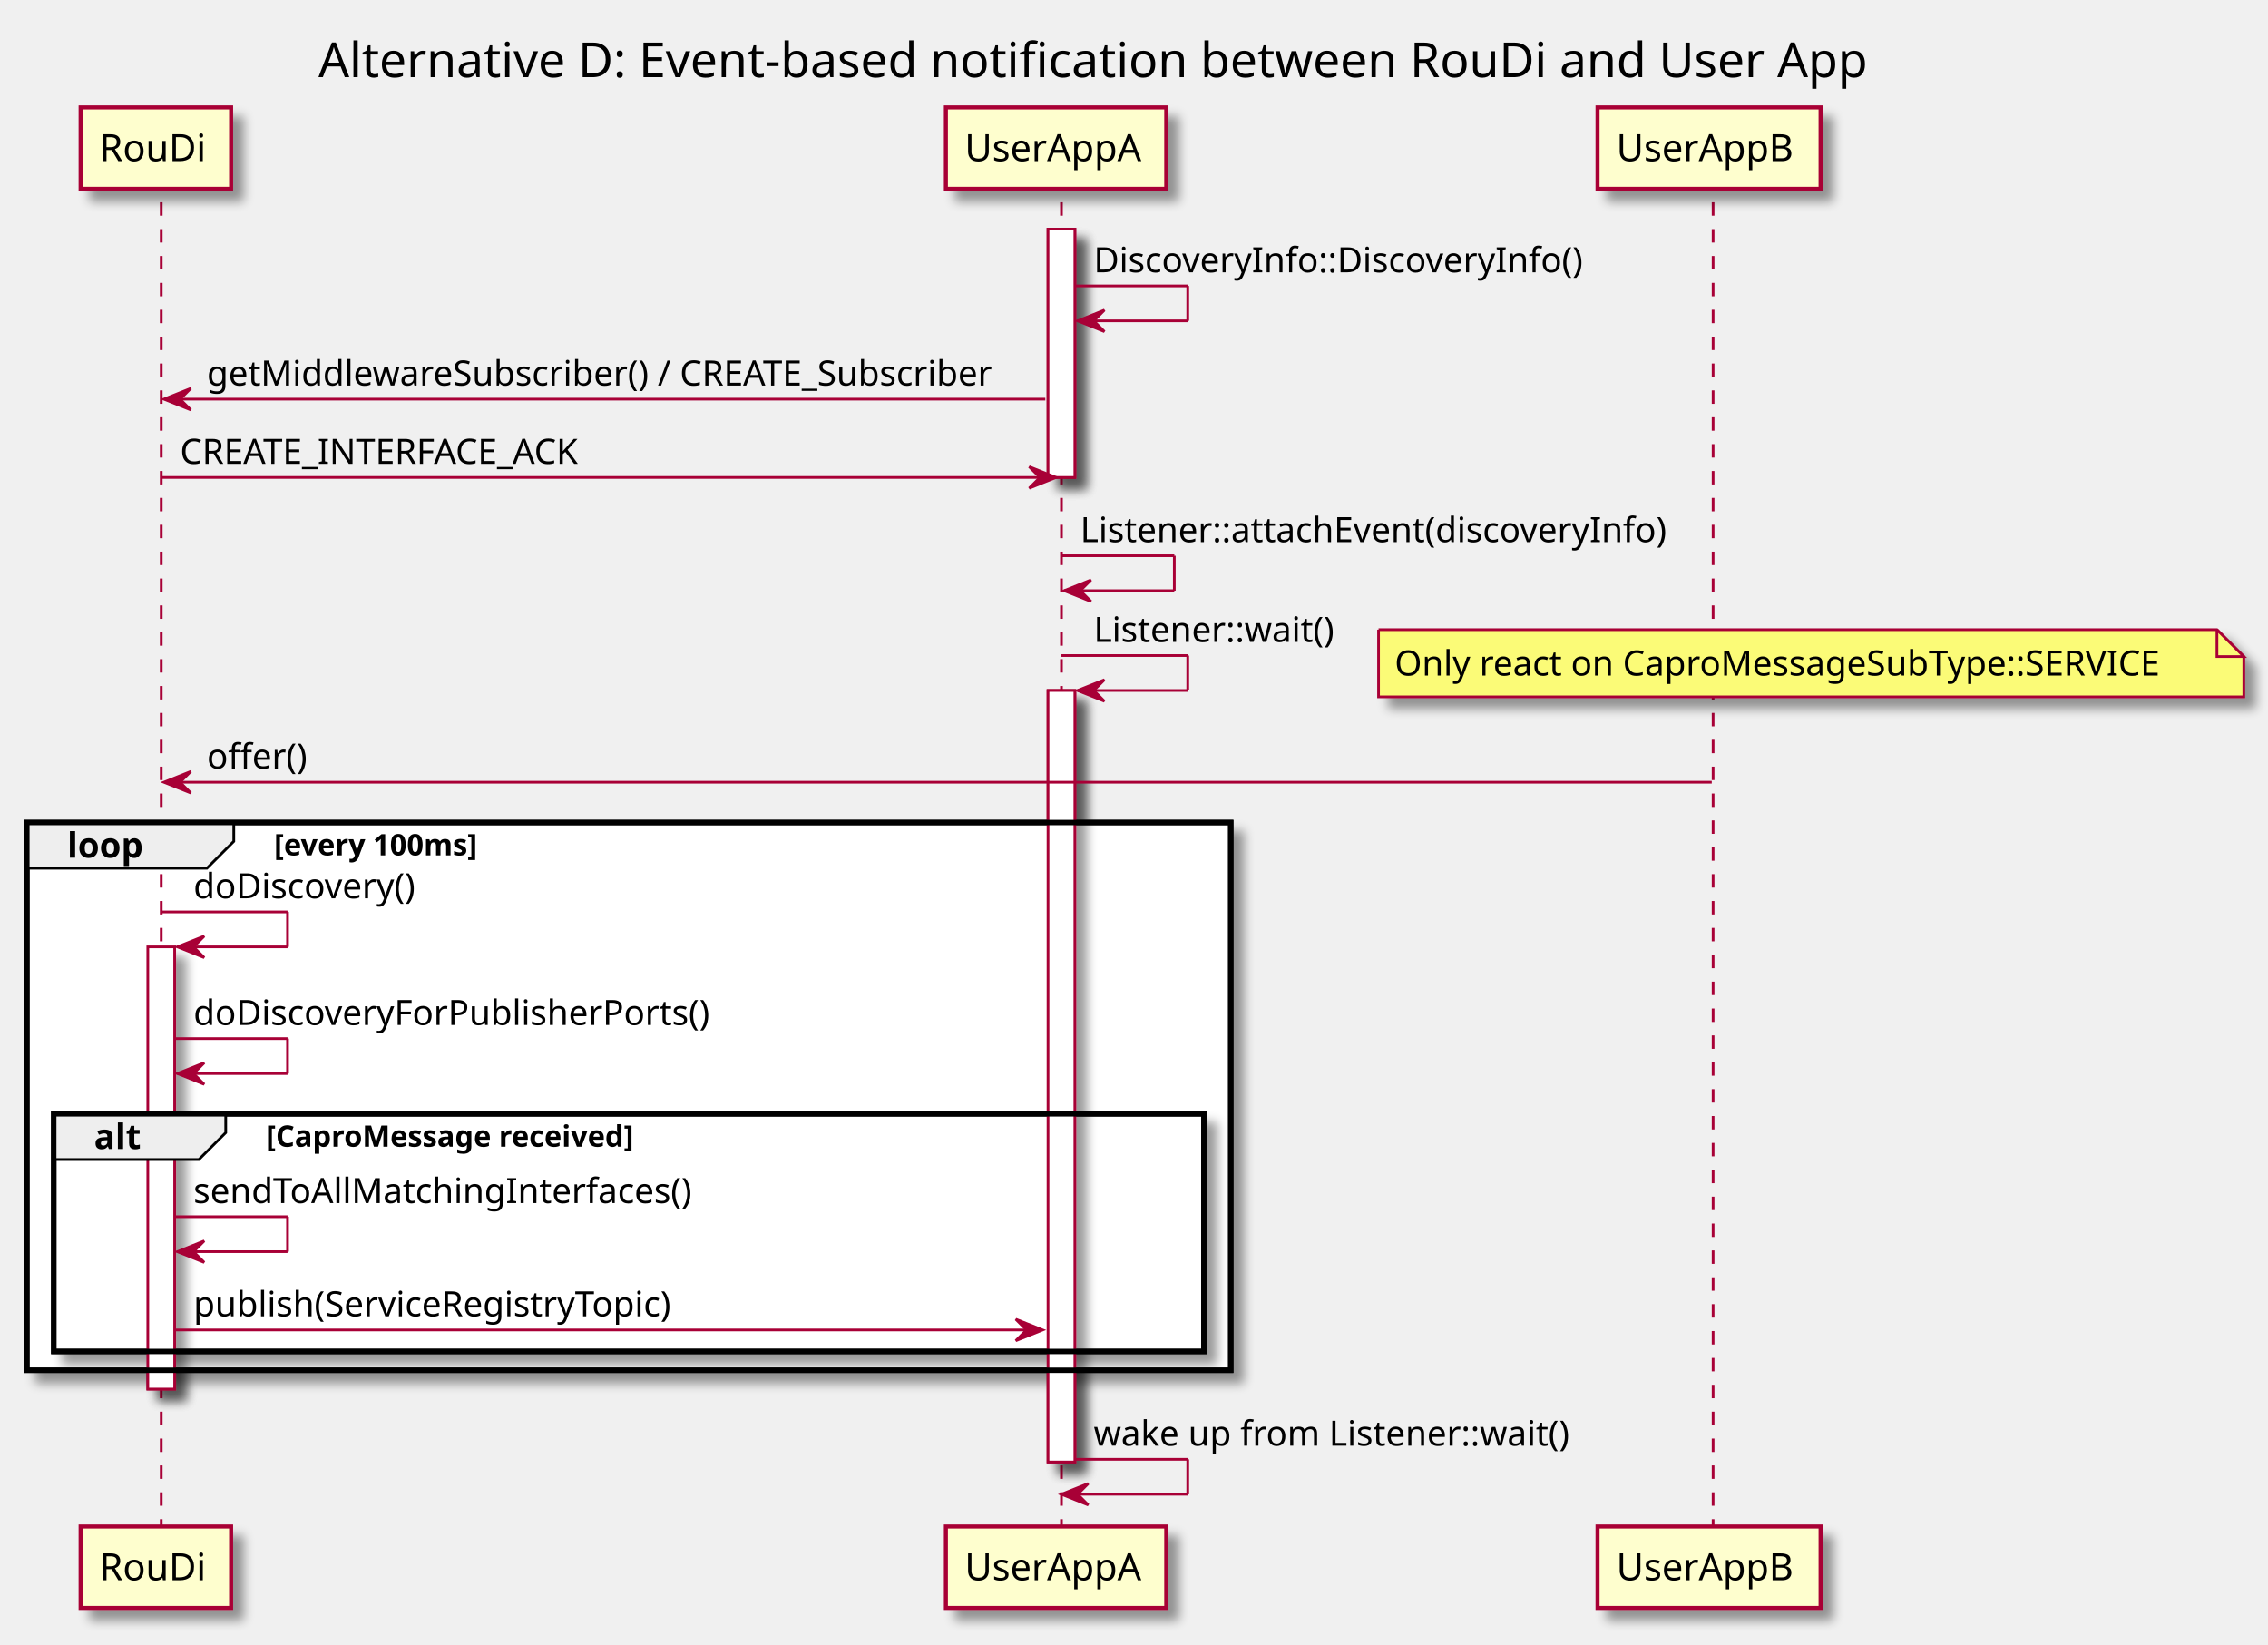
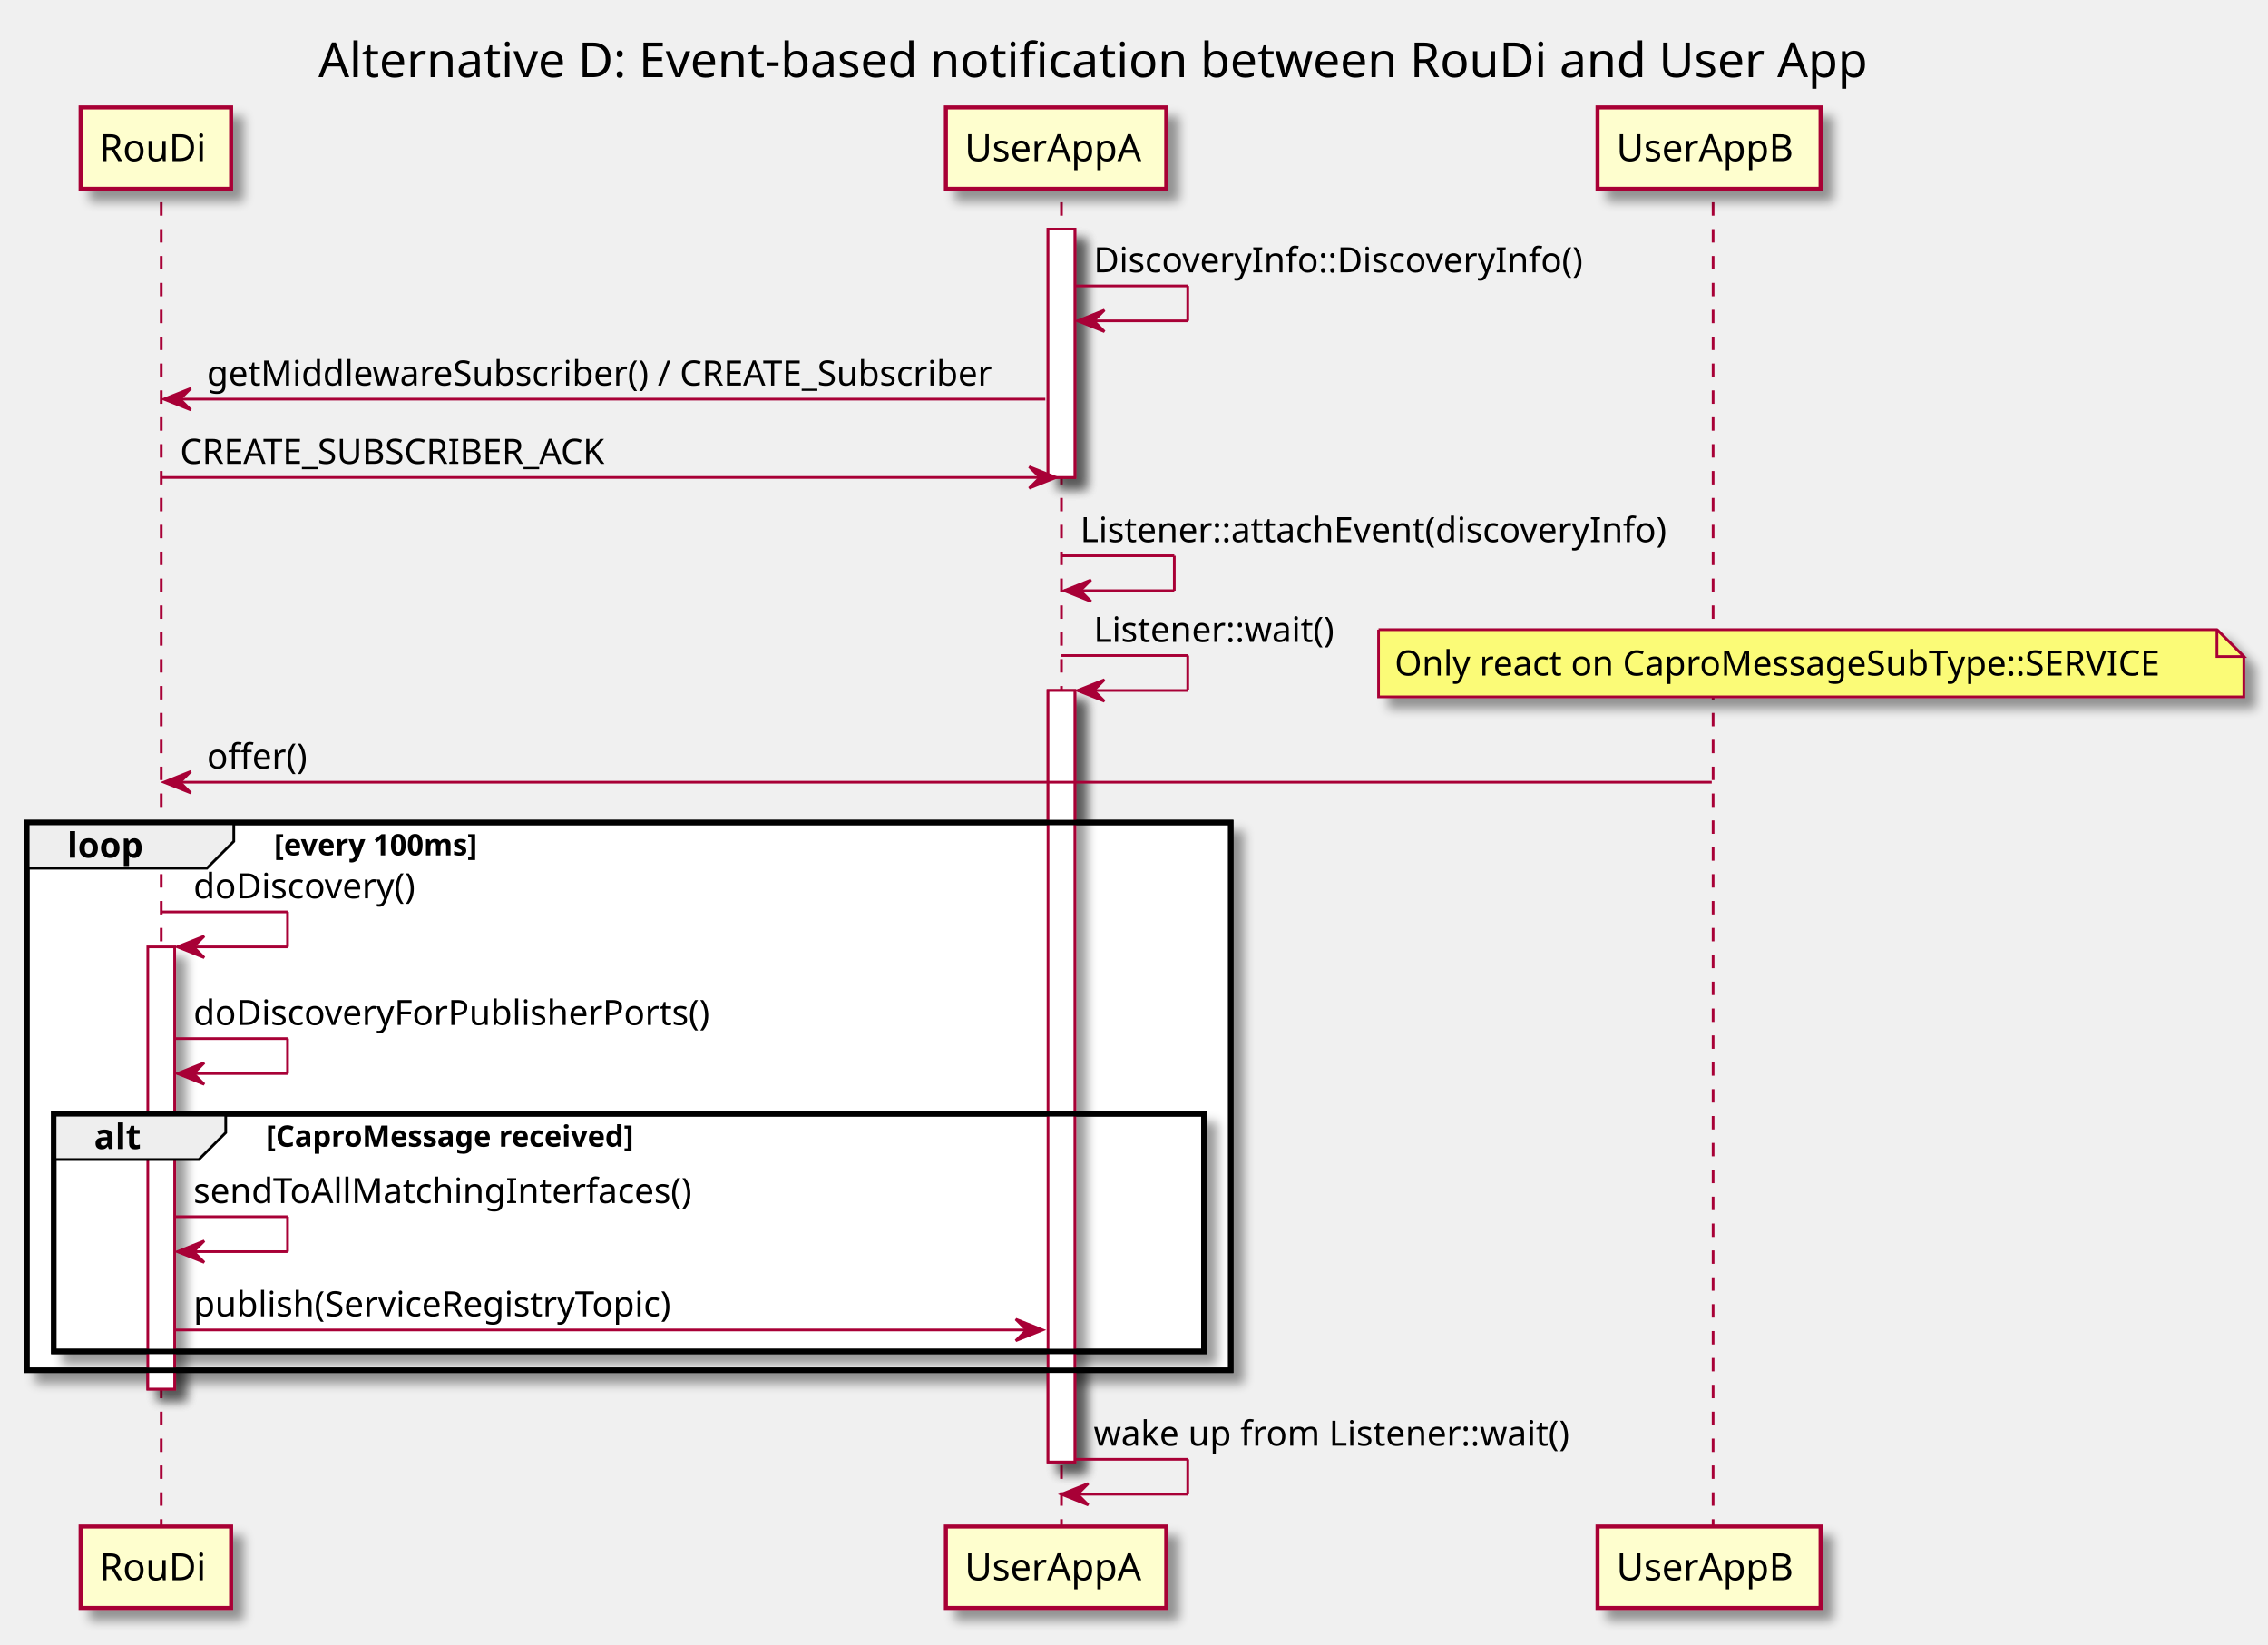
<svg xmlns="http://www.w3.org/2000/svg" contentScriptType="application/ecmascript" contentStyleType="text/css" height="612px" preserveAspectRatio="none" style="width:844px;height:612px;" version="1.1" viewBox="0 0 844 612" width="844px" zoomAndPan="magnify">
  <defs>
-     <filter height="300%" id="flsnteb18i32f" width="300%" x="-1" y="-1">
+     <filter height="300%" id="f1ns9pxqims5uk" width="300%" x="-1" y="-1">
      <feGaussianBlur result="blurOut" stdDeviation="2.0" />
      <feColorMatrix in="blurOut" result="blurOut2" type="matrix" values="0 0 0 0 0 0 0 0 0 0 0 0 0 0 0 0 0 0 .4 0" />
      <feOffset dx="4.0" dy="4.0" in="blurOut2" result="blurOut3" />
      <feBlend in="SourceGraphic" in2="blurOut3" mode="normal" />
    </filter>
  </defs>
  <g>
    <text fill="#000000" font-family="sans-serif" font-size="18" lengthAdjust="spacing" textLength="612" x="118.5" y="28.708">Alternative D: Event-based notification between RouDi and User App</text>
-     <rect fill="#FFFFFF" filter="url(#flsnteb18i32f)" height="164.531" style="stroke:#A80036;stroke-width:1.0;" width="10" x="55" y="352.312" />
-     <rect fill="#FFFFFF" filter="url(#flsnteb18i32f)" height="92.398" style="stroke:#A80036;stroke-width:1.0;" width="10" x="390" y="85.25" />
-     <rect fill="#FFFFFF" filter="url(#flsnteb18i32f)" height="287.062" style="stroke:#A80036;stroke-width:1.0;" width="10" x="390" y="256.914" />
-     <rect fill="#FFFFFF" filter="url(#flsnteb18i32f)" height="203.797" style="stroke:#000000;stroke-width:2.0;" width="448" x="10" y="306.047" />
-     <rect fill="#FFFFFF" filter="url(#flsnteb18i32f)" height="88.398" style="stroke:#000000;stroke-width:2.0;" width="428" x="20" y="414.445" />
+     <rect fill="#FFFFFF" filter="url(#f1ns9pxqims5uk)" height="164.531" style="stroke:#A80036;stroke-width:1.0;" width="10" x="55" y="352.312" />
+     <rect fill="#FFFFFF" filter="url(#f1ns9pxqims5uk)" height="92.398" style="stroke:#A80036;stroke-width:1.0;" width="10" x="390" y="85.25" />
+     <rect fill="#FFFFFF" filter="url(#f1ns9pxqims5uk)" height="287.062" style="stroke:#A80036;stroke-width:1.0;" width="10" x="390" y="256.914" />
+     <rect fill="#FFFFFF" filter="url(#f1ns9pxqims5uk)" height="203.797" style="stroke:#000000;stroke-width:2.0;" width="448" x="10" y="306.047" />
+     <rect fill="#FFFFFF" filter="url(#f1ns9pxqims5uk)" height="88.398" style="stroke:#000000;stroke-width:2.0;" width="428" x="20" y="414.445" />
    <line style="stroke:#A80036;stroke-width:1.0;stroke-dasharray:5.0,5.0;" x1="60" x2="60" y1="75.25" y2="568.977" />
    <line style="stroke:#A80036;stroke-width:1.0;stroke-dasharray:5.0,5.0;" x1="395" x2="395" y1="75.25" y2="568.977" />
    <line style="stroke:#A80036;stroke-width:1.0;stroke-dasharray:5.0,5.0;" x1="637.5" x2="637.5" y1="75.25" y2="568.977" />
-     <rect fill="#FEFECE" filter="url(#flsnteb18i32f)" height="30.297" style="stroke:#A80036;stroke-width:1.5;" width="56" x="30" y="39.953" />
+     <rect fill="#FEFECE" filter="url(#f1ns9pxqims5uk)" height="30.297" style="stroke:#A80036;stroke-width:1.5;" width="56" x="30" y="39.953" />
    <text fill="#000000" font-family="sans-serif" font-size="14" lengthAdjust="spacing" textLength="42" x="37" y="59.948">RouDi</text>
-     <rect fill="#FEFECE" filter="url(#flsnteb18i32f)" height="30.297" style="stroke:#A80036;stroke-width:1.5;" width="56" x="30" y="567.977" />
+     <rect fill="#FEFECE" filter="url(#f1ns9pxqims5uk)" height="30.297" style="stroke:#A80036;stroke-width:1.5;" width="56" x="30" y="567.977" />
    <text fill="#000000" font-family="sans-serif" font-size="14" lengthAdjust="spacing" textLength="42" x="37" y="587.972">RouDi</text>
-     <rect fill="#FEFECE" filter="url(#flsnteb18i32f)" height="30.297" style="stroke:#A80036;stroke-width:1.5;" width="82" x="352" y="39.953" />
+     <rect fill="#FEFECE" filter="url(#f1ns9pxqims5uk)" height="30.297" style="stroke:#A80036;stroke-width:1.5;" width="82" x="352" y="39.953" />
    <text fill="#000000" font-family="sans-serif" font-size="14" lengthAdjust="spacing" textLength="68" x="359" y="59.948">UserAppA</text>
-     <rect fill="#FEFECE" filter="url(#flsnteb18i32f)" height="30.297" style="stroke:#A80036;stroke-width:1.5;" width="82" x="352" y="567.977" />
+     <rect fill="#FEFECE" filter="url(#f1ns9pxqims5uk)" height="30.297" style="stroke:#A80036;stroke-width:1.5;" width="82" x="352" y="567.977" />
    <text fill="#000000" font-family="sans-serif" font-size="14" lengthAdjust="spacing" textLength="68" x="359" y="587.972">UserAppA</text>
-     <rect fill="#FEFECE" filter="url(#flsnteb18i32f)" height="30.297" style="stroke:#A80036;stroke-width:1.5;" width="83" x="594.5" y="39.953" />
+     <rect fill="#FEFECE" filter="url(#f1ns9pxqims5uk)" height="30.297" style="stroke:#A80036;stroke-width:1.5;" width="83" x="594.5" y="39.953" />
    <text fill="#000000" font-family="sans-serif" font-size="14" lengthAdjust="spacing" textLength="69" x="601.5" y="59.948">UserAppB</text>
-     <rect fill="#FEFECE" filter="url(#flsnteb18i32f)" height="30.297" style="stroke:#A80036;stroke-width:1.5;" width="83" x="594.5" y="567.977" />
+     <rect fill="#FEFECE" filter="url(#f1ns9pxqims5uk)" height="30.297" style="stroke:#A80036;stroke-width:1.5;" width="83" x="594.5" y="567.977" />
    <text fill="#000000" font-family="sans-serif" font-size="14" lengthAdjust="spacing" textLength="69" x="601.5" y="587.972">UserAppB</text>
-     <rect fill="#FFFFFF" filter="url(#flsnteb18i32f)" height="164.531" style="stroke:#A80036;stroke-width:1.0;" width="10" x="55" y="352.312" />
-     <rect fill="#FFFFFF" filter="url(#flsnteb18i32f)" height="92.398" style="stroke:#A80036;stroke-width:1.0;" width="10" x="390" y="85.25" />
-     <rect fill="#FFFFFF" filter="url(#flsnteb18i32f)" height="287.062" style="stroke:#A80036;stroke-width:1.0;" width="10" x="390" y="256.914" />
+     <rect fill="#FFFFFF" filter="url(#f1ns9pxqims5uk)" height="164.531" style="stroke:#A80036;stroke-width:1.0;" width="10" x="55" y="352.312" />
+     <rect fill="#FFFFFF" filter="url(#f1ns9pxqims5uk)" height="92.398" style="stroke:#A80036;stroke-width:1.0;" width="10" x="390" y="85.25" />
+     <rect fill="#FFFFFF" filter="url(#f1ns9pxqims5uk)" height="287.062" style="stroke:#A80036;stroke-width:1.0;" width="10" x="390" y="256.914" />
    <line style="stroke:#A80036;stroke-width:1.0;" x1="400" x2="442" y1="106.383" y2="106.383" />
    <line style="stroke:#A80036;stroke-width:1.0;" x1="442" x2="442" y1="106.383" y2="119.383" />
    <line style="stroke:#A80036;stroke-width:1.0;" x1="401" x2="442" y1="119.383" y2="119.383" />
    <polygon fill="#A80036" points="411,115.383,401,119.383,411,123.383,407,119.383" style="stroke:#A80036;stroke-width:1.0;" />
    <text fill="#000000" font-family="sans-serif" font-size="13" lengthAdjust="spacing" textLength="188" x="407" y="101.317">DiscoveryInfo::DiscoveryInfo()</text>
    <polygon fill="#A80036" points="71,144.516,61,148.516,71,152.516,67,148.516" style="stroke:#A80036;stroke-width:1.0;" />
    <line style="stroke:#A80036;stroke-width:1.0;" x1="65" x2="389" y1="148.516" y2="148.516" />
    <text fill="#000000" font-family="sans-serif" font-size="13" lengthAdjust="spacing" textLength="306" x="77" y="143.45">getMiddlewareSubscriber() / CREATE_Subscriber</text>
    <polygon fill="#A80036" points="383,173.648,393,177.648,383,181.648,387,177.648" style="stroke:#A80036;stroke-width:1.0;" />
    <line style="stroke:#A80036;stroke-width:1.0;" x1="60" x2="389" y1="177.648" y2="177.648" />
-     <text fill="#000000" font-family="sans-serif" font-size="13" lengthAdjust="spacing" textLength="158" x="67" y="172.583">CREATE_INTERFACE_ACK</text>
+     <text fill="#000000" font-family="sans-serif" font-size="13" lengthAdjust="spacing" textLength="171" x="67" y="172.583">CREATE_SUBSCRIBER_ACK</text>
    <line style="stroke:#A80036;stroke-width:1.0;" x1="395" x2="437" y1="206.781" y2="206.781" />
    <line style="stroke:#A80036;stroke-width:1.0;" x1="437" x2="437" y1="206.781" y2="219.781" />
    <line style="stroke:#A80036;stroke-width:1.0;" x1="396" x2="437" y1="219.781" y2="219.781" />
    <polygon fill="#A80036" points="406,215.781,396,219.781,406,223.781,402,219.781" style="stroke:#A80036;stroke-width:1.0;" />
    <text fill="#000000" font-family="sans-serif" font-size="13" lengthAdjust="spacing" textLength="229" x="402" y="201.715">Listener::attachEvent(discoveryInfo)</text>
    <line style="stroke:#A80036;stroke-width:1.0;" x1="395" x2="442" y1="243.914" y2="243.914" />
    <line style="stroke:#A80036;stroke-width:1.0;" x1="442" x2="442" y1="243.914" y2="256.914" />
    <line style="stroke:#A80036;stroke-width:1.0;" x1="401" x2="442" y1="256.914" y2="256.914" />
    <polygon fill="#A80036" points="411,252.914,401,256.914,411,260.914,407,256.914" style="stroke:#A80036;stroke-width:1.0;" />
    <text fill="#000000" font-family="sans-serif" font-size="13" lengthAdjust="spacing" textLength="94" x="407" y="238.848">Listener::wait()</text>
-     <path d="M513,234.281 L513,259.281 L835,259.281 L835,244.281 L825,234.281 L513,234.281 " fill="#FBFB77" filter="url(#flsnteb18i32f)" style="stroke:#A80036;stroke-width:1.0;" />
+     <path d="M513,234.281 L513,259.281 L835,259.281 L835,244.281 L825,234.281 L513,234.281 " fill="#FBFB77" filter="url(#f1ns9pxqims5uk)" style="stroke:#A80036;stroke-width:1.0;" />
    <path d="M825,234.281 L825,244.281 L835,244.281 L825,234.281 " fill="#FBFB77" style="stroke:#A80036;stroke-width:1.0;" />
    <text fill="#000000" font-family="sans-serif" font-size="13" lengthAdjust="spacing" textLength="301" x="519" y="251.348">Only react on CaproMessageSubType::SERVICE</text>
    <polygon fill="#A80036" points="71,287.047,61,291.047,71,295.047,67,291.047" style="stroke:#A80036;stroke-width:1.0;" />
    <line style="stroke:#A80036;stroke-width:1.0;" x1="65" x2="637" y1="291.047" y2="291.047" />
    <text fill="#000000" font-family="sans-serif" font-size="13" lengthAdjust="spacing" textLength="39" x="77" y="285.981">offer()</text>
    <path d="M10,306.047 L87,306.047 L87,313.047 L77,323.047 L10,323.047 L10,306.047 " fill="#EEEEEE" style="stroke:#000000;stroke-width:1.0;" />
    <rect fill="none" height="203.797" style="stroke:#000000;stroke-width:2.0;" width="448" x="10" y="306.047" />
    <text fill="#000000" font-family="sans-serif" font-size="13" font-weight="bold" lengthAdjust="spacing" textLength="32" x="25" y="319.114">loop</text>
    <text fill="#000000" font-family="sans-serif" font-size="11" font-weight="bold" lengthAdjust="spacing" textLength="91" x="102" y="318.257">[every 100ms]</text>
    <line style="stroke:#A80036;stroke-width:1.0;" x1="60" x2="107" y1="339.312" y2="339.312" />
    <line style="stroke:#A80036;stroke-width:1.0;" x1="107" x2="107" y1="339.312" y2="352.312" />
    <line style="stroke:#A80036;stroke-width:1.0;" x1="66" x2="107" y1="352.312" y2="352.312" />
    <polygon fill="#A80036" points="76,348.312,66,352.312,76,356.312,72,352.312" style="stroke:#A80036;stroke-width:1.0;" />
    <text fill="#000000" font-family="sans-serif" font-size="13" lengthAdjust="spacing" textLength="88" x="72" y="334.247">doDiscovery()</text>
    <line style="stroke:#A80036;stroke-width:1.0;" x1="65" x2="107" y1="386.445" y2="386.445" />
    <line style="stroke:#A80036;stroke-width:1.0;" x1="107" x2="107" y1="386.445" y2="399.445" />
    <line style="stroke:#A80036;stroke-width:1.0;" x1="66" x2="107" y1="399.445" y2="399.445" />
    <polygon fill="#A80036" points="76,395.445,66,399.445,76,403.445,72,399.445" style="stroke:#A80036;stroke-width:1.0;" />
    <text fill="#000000" font-family="sans-serif" font-size="13" lengthAdjust="spacing" textLength="199" x="72" y="381.379">doDiscoveryForPublisherPorts()</text>
    <path d="M20,414.445 L84,414.445 L84,421.445 L74,431.445 L20,431.445 L20,414.445 " fill="#EEEEEE" style="stroke:#000000;stroke-width:1.0;" />
    <rect fill="none" height="88.398" style="stroke:#000000;stroke-width:2.0;" width="428" x="20" y="414.445" />
    <text fill="#000000" font-family="sans-serif" font-size="13" font-weight="bold" lengthAdjust="spacing" textLength="19" x="35" y="427.512">alt</text>
    <text fill="#000000" font-family="sans-serif" font-size="11" font-weight="bold" lengthAdjust="spacing" textLength="164" x="99" y="426.656">[CaproMessage received]</text>
    <line style="stroke:#A80036;stroke-width:1.0;" x1="65" x2="107" y1="452.711" y2="452.711" />
    <line style="stroke:#A80036;stroke-width:1.0;" x1="107" x2="107" y1="452.711" y2="465.711" />
    <line style="stroke:#A80036;stroke-width:1.0;" x1="66" x2="107" y1="465.711" y2="465.711" />
    <polygon fill="#A80036" points="76,461.711,66,465.711,76,469.711,72,465.711" style="stroke:#A80036;stroke-width:1.0;" />
    <text fill="#000000" font-family="sans-serif" font-size="13" lengthAdjust="spacing" textLength="192" x="72" y="447.645">sendToAllMatchingInterfaces()</text>
    <polygon fill="#A80036" points="378,490.844,388,494.844,378,498.844,382,494.844" style="stroke:#A80036;stroke-width:1.0;" />
    <line style="stroke:#A80036;stroke-width:1.0;" x1="65" x2="384" y1="494.844" y2="494.844" />
    <text fill="#000000" font-family="sans-serif" font-size="13" lengthAdjust="spacing" textLength="186" x="72" y="489.778">publish(ServiceRegistryTopic)</text>
    <line style="stroke:#A80036;stroke-width:1.0;" x1="400" x2="442" y1="542.977" y2="542.977" />
    <line style="stroke:#A80036;stroke-width:1.0;" x1="442" x2="442" y1="542.977" y2="555.977" />
    <line style="stroke:#A80036;stroke-width:1.0;" x1="395" x2="442" y1="555.977" y2="555.977" />
    <polygon fill="#A80036" points="405,551.977,395,555.977,405,559.977,401,555.977" style="stroke:#A80036;stroke-width:1.0;" />
    <text fill="#000000" font-family="sans-serif" font-size="13" lengthAdjust="spacing" textLength="184" x="407" y="537.911">wake up from Listener::wait()</text>
  </g>
</svg>
